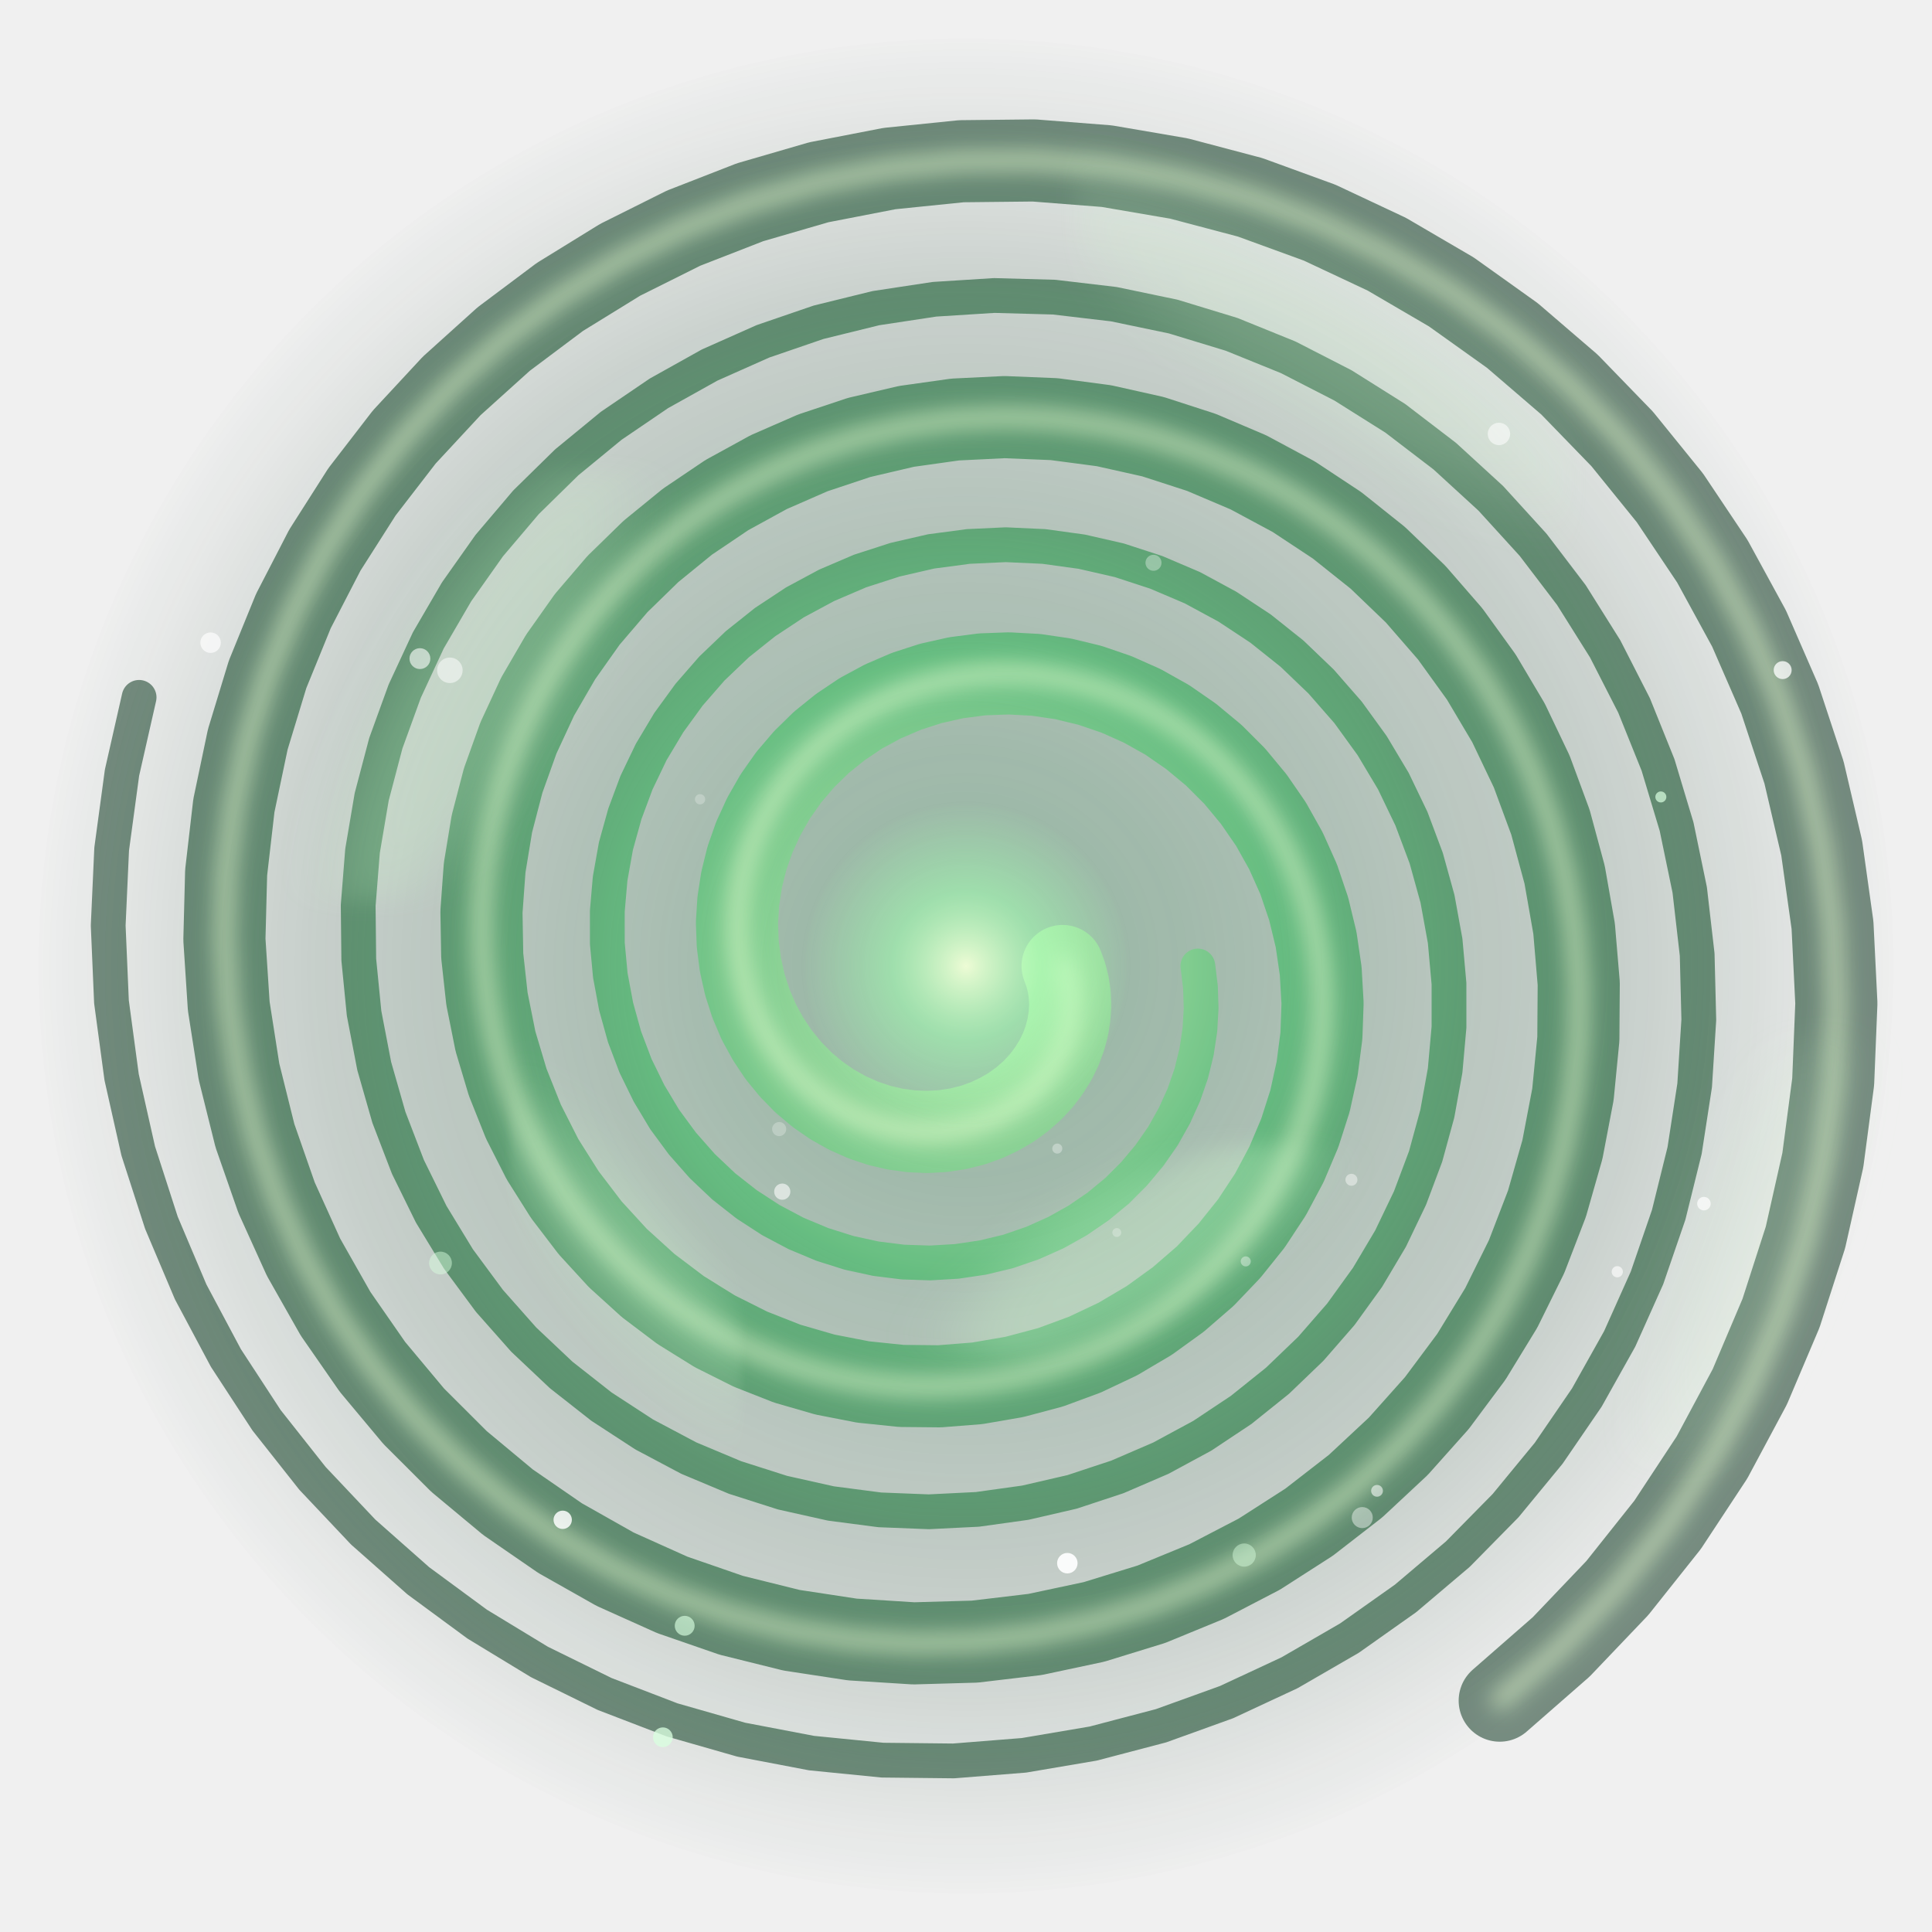
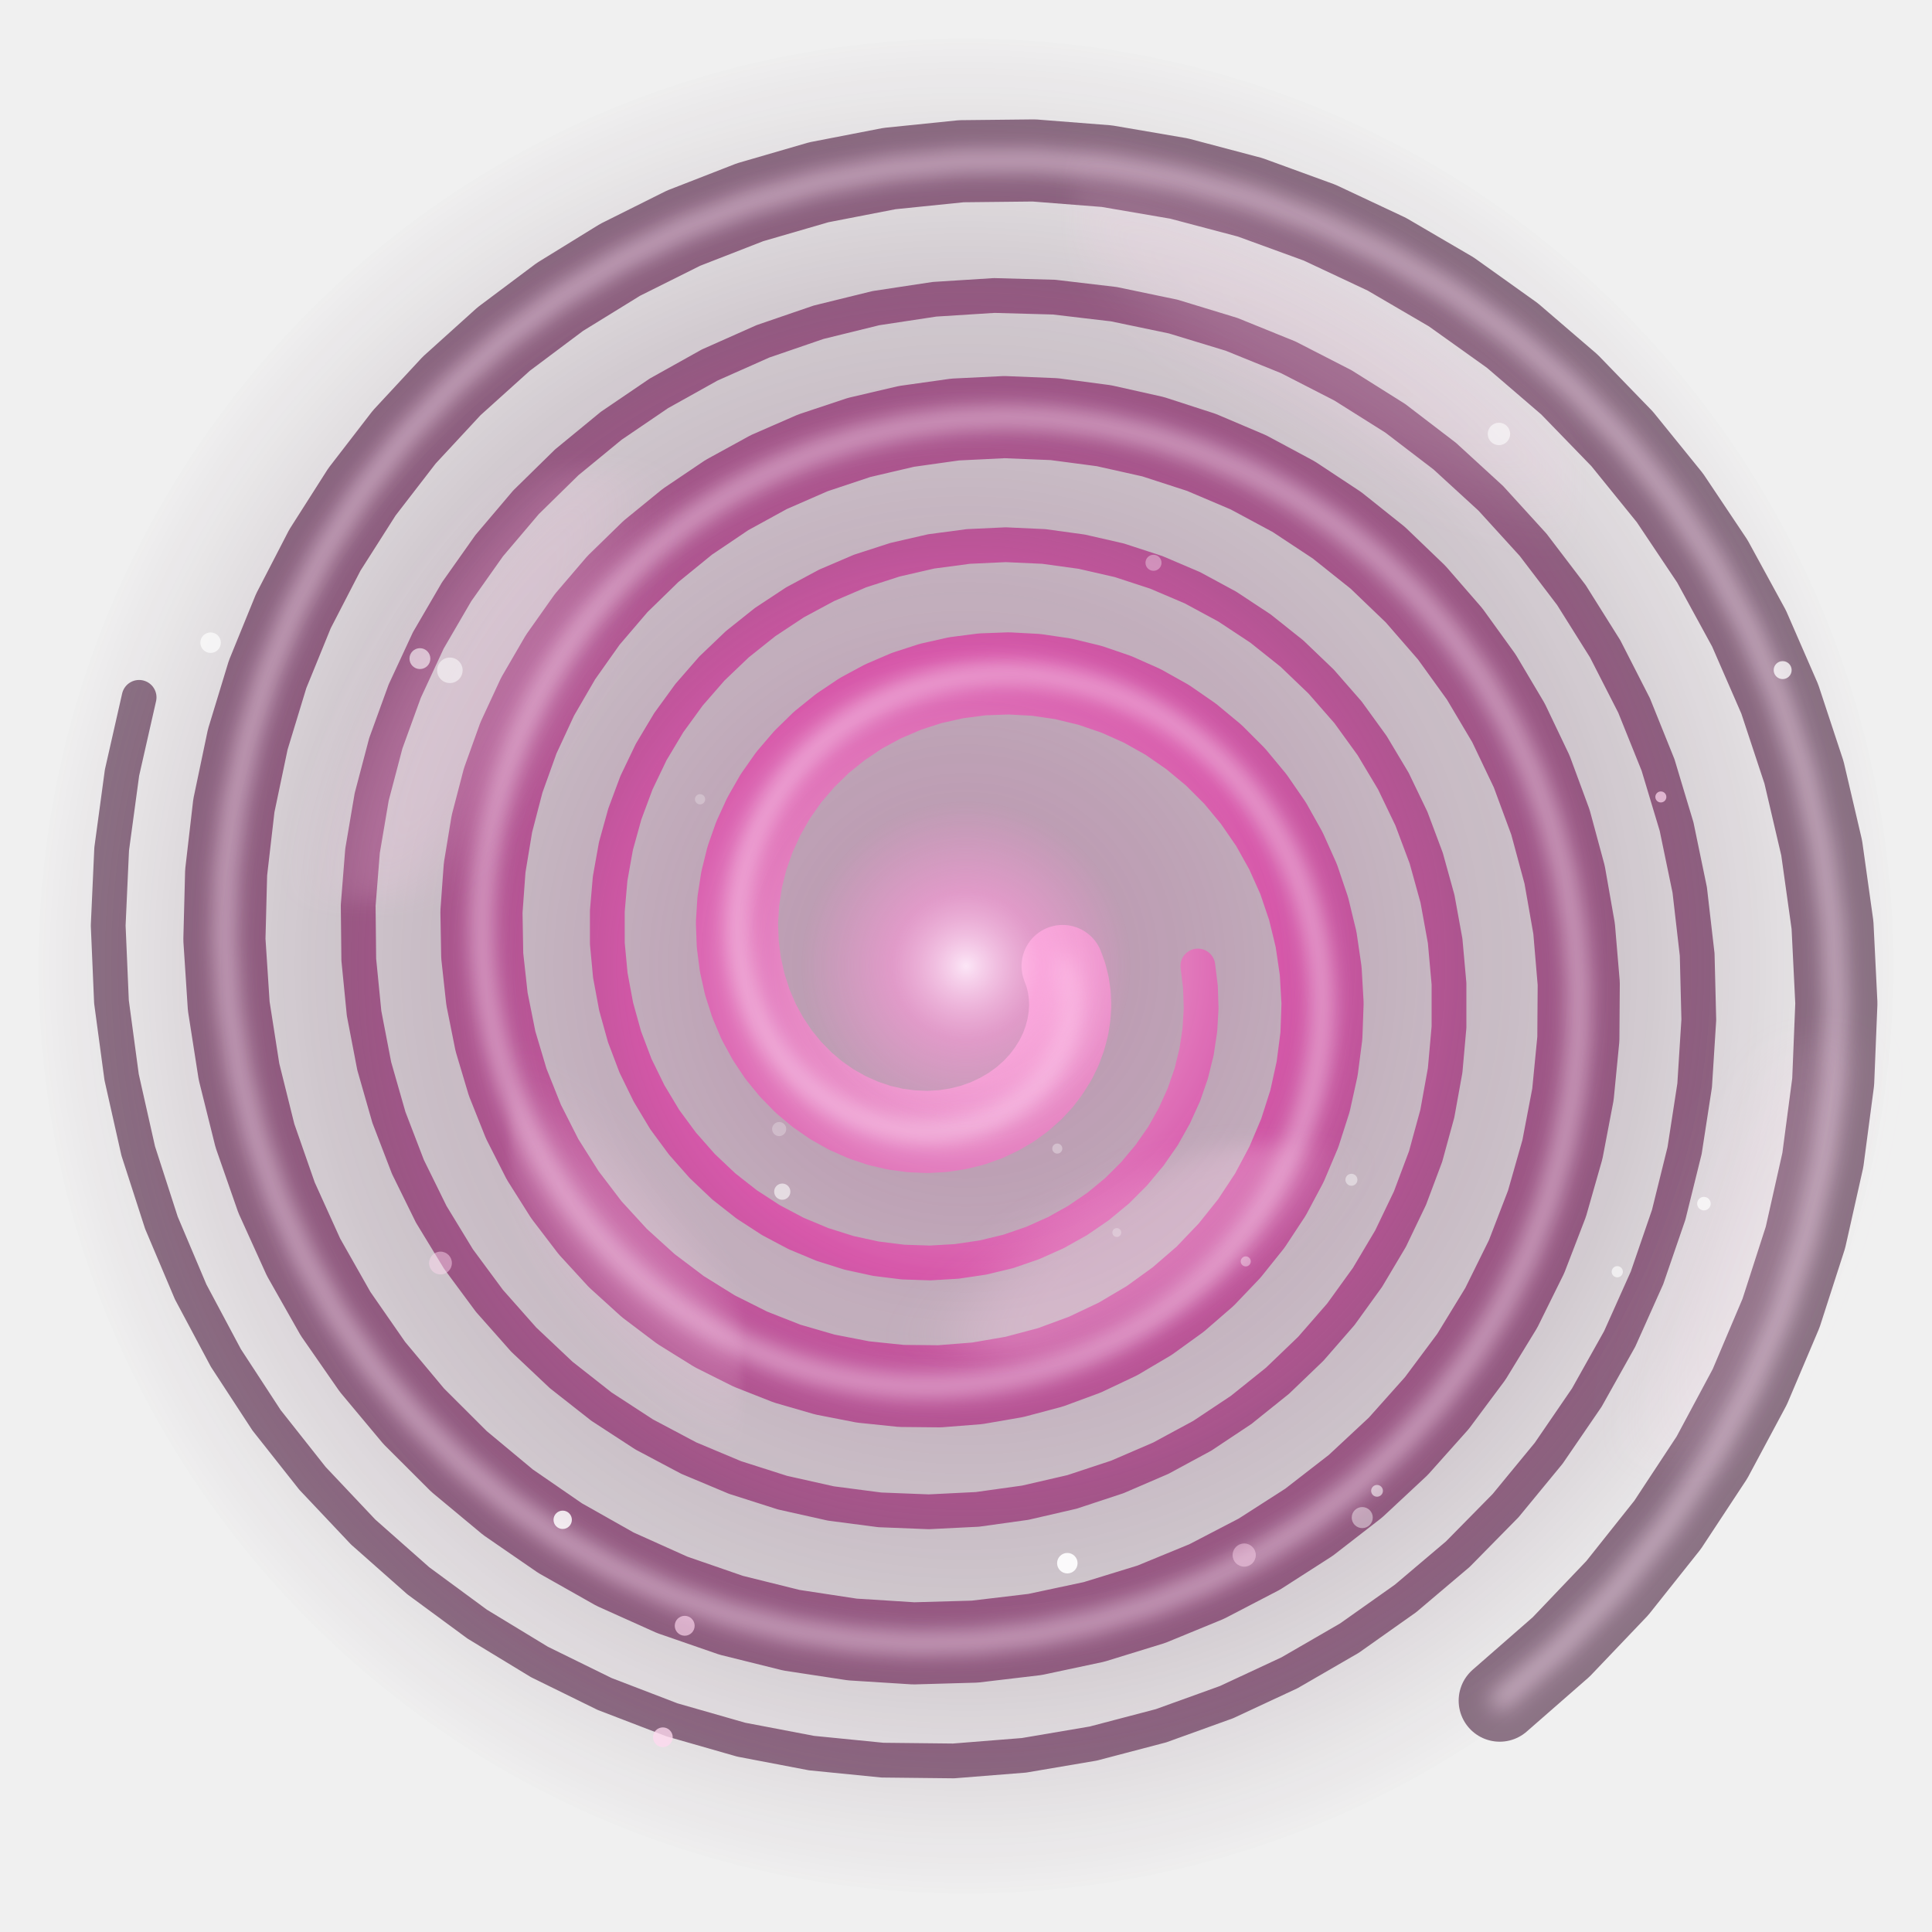
<svg xmlns="http://www.w3.org/2000/svg" viewBox="0 0 200 200">
  <defs>
    <radialGradient id="coreGlow" cx="50%" cy="50%" r="50%">
-       <stop offset="0%" stop-color="#f2ffd8" stop-opacity="0.95" />
-       <stop offset="45%" stop-color="#a6ffb4" stop-opacity="0.55" />
-       <stop offset="100%" stop-color="#a6ffb4" stop-opacity="0" />
+       <stop offset="0%" stop-color="#ffeafa" stop-opacity="0.95" />
+       <stop offset="45%" stop-color="#ff9fdd" stop-opacity="0.55" />
+       <stop offset="100%" stop-color="#ff9fdd" stop-opacity="0" />
    </radialGradient>
    <radialGradient id="fieldGlow" cx="50%" cy="50%" r="50%">
-       <stop offset="0%" stop-color="#1c6b3b" stop-opacity="0.45" />
-       <stop offset="70%" stop-color="#0d3a22" stop-opacity="0.18" />
-       <stop offset="100%" stop-color="#0d3a22" stop-opacity="0" />
+       <stop offset="0%" stop-color="#7a1a5c" stop-opacity="0.45" />
+       <stop offset="70%" stop-color="#3a0d2e" stop-opacity="0.18" />
+       <stop offset="100%" stop-color="#3a0d2e" stop-opacity="0" />
    </radialGradient>
    <filter id="blurSoft" x="-60%" y="-60%" width="220%" height="220%">
      <feGaussianBlur stdDeviation="1.1" />
    </filter>
    <filter id="blurWide" x="-60%" y="-60%" width="220%" height="220%">
      <feGaussianBlur stdDeviation="2.6" />
    </filter>
    <radialGradient id="ribbonFade" gradientUnits="userSpaceOnUse" cx="100" cy="100" r="92">
-       <stop offset="0%" stop-color="#c9f7b8" stop-opacity="0.98" />
-       <stop offset="35%" stop-color="#5fbd7c" stop-opacity="0.9" />
-       <stop offset="100%" stop-color="#123a24" stop-opacity="0.55" />
+       <stop offset="0%" stop-color="#ffd0ec" stop-opacity="0.98" />
+       <stop offset="35%" stop-color="#d94fa8" stop-opacity="0.9" />
+       <stop offset="100%" stop-color="#3a0d2e" stop-opacity="0.55" />
    </radialGradient>
  </defs>
  <circle cx="100" cy="100" r="96" fill="url(#fieldGlow)" />
  <path d="M 110.00 100.00 L 110.34 100.93 L 110.59 101.93 L 110.74 102.97 L 110.79 104.06 L 110.72 105.18 L 110.54 106.32 L 110.24 107.46 L 109.82 108.61 L 109.27 109.73 L 108.59 110.82 L 107.80 111.87 L 106.88 112.86 L 105.84 113.78 L 104.70 114.61 L 103.45 115.34 L 102.11 115.97 L 100.68 116.48 L 99.18 116.85 L 97.62 117.09 L 96.01 117.18 L 94.36 117.11 L 92.69 116.89 L 91.02 116.50 L 89.36 115.94 L 87.74 115.22 L 86.15 114.33 L 84.63 113.28 L 83.19 112.07 L 81.85 110.70 L 80.61 109.19 L 79.51 107.54 L 78.54 105.77 L 77.74 103.89 L 77.10 101.90 L 76.64 99.83 L 76.37 97.70 L 76.29 95.51 L 76.43 93.30 L 76.77 91.07 L 77.32 88.85 L 78.09 86.66 L 79.07 84.52 L 80.26 82.44 L 81.65 80.46 L 83.25 78.59 L 85.03 76.85 L 86.99 75.27 L 89.12 73.84 L 91.40 72.61 L 93.82 71.57 L 96.35 70.75 L 98.98 70.16 L 101.68 69.81 L 104.44 69.71 L 107.24 69.86 L 110.04 70.27 L 112.82 70.94 L 115.57 71.88 L 118.24 73.07 L 120.83 74.52 L 123.30 76.23 L 125.64 78.17 L 127.81 80.34 L 129.79 82.73 L 131.57 85.31 L 133.12 88.08 L 134.43 91.00 L 135.47 94.07 L 136.24 97.25 L 136.72 100.52 L 136.91 103.86 L 136.79 107.24 L 136.35 110.62 L 135.61 113.98 L 134.55 117.29 L 133.18 120.53 L 131.51 123.66 L 129.54 126.65 L 127.28 129.47 L 124.76 132.11 L 121.98 134.52 L 118.96 136.70 L 115.73 138.61 L 112.31 140.23 L 108.73 141.55 L 105.00 142.54 L 101.17 143.20 L 97.26 143.51 L 93.31 143.47 L 89.34 143.06 L 85.39 142.29 L 81.49 141.16 L 77.68 139.66 L 73.99 137.81 L 70.45 135.61 L 67.10 133.08 L 63.97 130.24 L 61.09 127.10 L 58.48 123.68 L 56.17 120.02 L 54.19 116.12 L 52.56 112.04 L 51.29 107.79 L 50.41 103.40 L 49.92 98.93 L 49.84 94.39 L 50.17 89.83 L 50.92 85.28 L 52.09 80.79 L 53.67 76.39 L 55.65 72.12 L 58.03 68.02 L 60.79 64.12 L 63.92 60.46 L 67.39 57.08 L 71.17 54.00 L 75.25 51.25 L 79.59 48.87 L 84.15 46.88 L 88.92 45.29 L 93.83 44.14 L 98.87 43.43 L 103.98 43.18 L 109.13 43.39 L 114.28 44.07 L 119.37 45.21 L 124.37 46.83 L 129.24 48.90 L 133.93 51.42 L 138.41 54.38 L 142.62 57.74 L 146.54 61.50 L 150.12 65.62 L 153.34 70.08 L 156.16 74.83 L 158.56 79.86 L 160.50 85.11 L 161.97 90.55 L 162.95 96.13 L 163.43 101.81 L 163.39 107.55 L 162.83 113.29 L 161.74 119.00 L 160.14 124.61 L 158.03 130.09 L 155.41 135.39 L 152.31 140.46 L 148.74 145.25 L 144.74 149.73 L 140.32 153.85 L 135.51 157.58 L 130.37 160.88 L 124.91 163.72 L 119.19 166.07 L 113.25 167.90 L 107.14 169.20 L 100.90 169.94 L 94.58 170.12 L 88.24 169.72 L 81.93 168.76 L 75.69 167.21 L 69.59 165.10 L 63.67 162.44 L 57.99 159.23 L 52.59 155.51 L 47.52 151.29 L 42.83 146.61 L 38.56 141.50 L 34.74 136.00 L 31.42 130.14 L 28.63 123.98 L 26.39 117.56 L 24.74 110.93 L 23.68 104.15 L 23.23 97.26 L 23.41 90.32 L 24.21 83.40 L 25.65 76.54 L 27.70 69.81 L 30.37 63.26 L 33.63 56.95 L 37.47 50.92 L 41.85 45.24 L 46.76 39.95 L 52.14 35.10 L 57.96 30.74 L 64.19 26.90 L 70.76 23.62 L 77.64 20.94 L 84.76 18.87 L 92.08 17.45 L 99.52 16.69 L 107.04 16.61 L 114.57 17.20 L 122.05 18.48 L 129.42 20.43 L 136.61 23.05 L 143.57 26.32 L 150.24 30.22 L 156.56 34.73 L 162.47 39.81 L 167.92 45.43 L 172.87 51.54 L 177.26 58.10 L 181.06 65.06 L 184.24 72.36 L 186.75 79.96 L 188.58 87.78 L 189.70 95.77 L 190.10 103.86 L 189.77 111.99 L 188.70 120.09 L 186.90 128.10 L 184.37 135.94 L 181.14 143.56 L 177.22 150.88 L 172.63 157.85 L 167.42 164.40 L 161.61 170.49 L 155.25 176.05" fill="none" stroke="url(#ribbonFade)" stroke-width="8.5" stroke-linecap="round" stroke-linejoin="round" />
-   <path d="M 110.00 100.00 L 110.34 100.93 L 110.59 101.93 L 110.74 102.97 L 110.79 104.06 L 110.72 105.18 L 110.54 106.32 L 110.24 107.46 L 109.82 108.61 L 109.27 109.73 L 108.59 110.82 L 107.80 111.87 L 106.88 112.86 L 105.84 113.78 L 104.70 114.61 L 103.45 115.34 L 102.11 115.97 L 100.68 116.48 L 99.18 116.85 L 97.62 117.09 L 96.01 117.18 L 94.36 117.11 L 92.69 116.89 L 91.02 116.50 L 89.36 115.94 L 87.74 115.22 L 86.15 114.33 L 84.63 113.28 L 83.19 112.07 L 81.85 110.70 L 80.61 109.19 L 79.51 107.54 L 78.54 105.77 L 77.74 103.89 L 77.10 101.90 L 76.64 99.83 L 76.37 97.70 L 76.29 95.51 L 76.43 93.30 L 76.77 91.07 L 77.32 88.85 L 78.09 86.66 L 79.07 84.52 L 80.26 82.44 L 81.65 80.46 L 83.25 78.59 L 85.03 76.85 L 86.99 75.27 L 89.12 73.84 L 91.40 72.61 L 93.82 71.57 L 96.35 70.75 L 98.98 70.16 L 101.68 69.81 L 104.44 69.71 L 107.24 69.86 L 110.04 70.27 L 112.82 70.94 L 115.57 71.88 L 118.24 73.07 L 120.83 74.52 L 123.30 76.23 L 125.64 78.17 L 127.81 80.34 L 129.79 82.73 L 131.57 85.31 L 133.12 88.08 L 134.43 91.00 L 135.47 94.07 L 136.24 97.25 L 136.72 100.52 L 136.91 103.86 L 136.79 107.24 L 136.35 110.62 L 135.61 113.98 L 134.55 117.29 L 133.18 120.53 L 131.51 123.66 L 129.54 126.65 L 127.28 129.47 L 124.76 132.11 L 121.98 134.52 L 118.96 136.70 L 115.73 138.61 L 112.31 140.23 L 108.73 141.55 L 105.00 142.54 L 101.17 143.20 L 97.26 143.51 L 93.31 143.47 L 89.34 143.06 L 85.39 142.29 L 81.49 141.16 L 77.68 139.66 L 73.99 137.81 L 70.45 135.61 L 67.10 133.08 L 63.97 130.24 L 61.09 127.10 L 58.48 123.68 L 56.17 120.02 L 54.19 116.12 L 52.56 112.04 L 51.29 107.79 L 50.41 103.40 L 49.92 98.93 L 49.84 94.39 L 50.17 89.83 L 50.92 85.28 L 52.09 80.79 L 53.67 76.39 L 55.65 72.12 L 58.03 68.02 L 60.79 64.12 L 63.92 60.46 L 67.39 57.08 L 71.17 54.00 L 75.25 51.25 L 79.59 48.87 L 84.15 46.88 L 88.92 45.29 L 93.83 44.14 L 98.87 43.43 L 103.98 43.18 L 109.13 43.39 L 114.28 44.07 L 119.37 45.21 L 124.37 46.83 L 129.24 48.90 L 133.93 51.42 L 138.41 54.38 L 142.62 57.74 L 146.54 61.50 L 150.12 65.62 L 153.34 70.08 L 156.16 74.83 L 158.56 79.86 L 160.50 85.11 L 161.97 90.55 L 162.95 96.13 L 163.43 101.81 L 163.39 107.55 L 162.83 113.29 L 161.74 119.00 L 160.14 124.61 L 158.03 130.09 L 155.41 135.39 L 152.31 140.46 L 148.74 145.25 L 144.74 149.73 L 140.32 153.85 L 135.51 157.58 L 130.37 160.88 L 124.91 163.72 L 119.19 166.07 L 113.25 167.90 L 107.14 169.20 L 100.90 169.94 L 94.58 170.12 L 88.24 169.72 L 81.93 168.76 L 75.69 167.21 L 69.59 165.10 L 63.67 162.44 L 57.99 159.23 L 52.59 155.51 L 47.52 151.29 L 42.83 146.61 L 38.56 141.50 L 34.74 136.00 L 31.42 130.14 L 28.63 123.98 L 26.39 117.56 L 24.74 110.93 L 23.68 104.15 L 23.23 97.26 L 23.41 90.32 L 24.21 83.40 L 25.65 76.54 L 27.70 69.81 L 30.37 63.26 L 33.63 56.95 L 37.47 50.92 L 41.85 45.24 L 46.76 39.95 L 52.14 35.10 L 57.96 30.74 L 64.19 26.90 L 70.76 23.62 L 77.64 20.94 L 84.76 18.87 L 92.08 17.45 L 99.52 16.69 L 107.04 16.61 L 114.57 17.20 L 122.05 18.48 L 129.42 20.43 L 136.61 23.05 L 143.57 26.32 L 150.24 30.22 L 156.56 34.73 L 162.47 39.81 L 167.92 45.43 L 172.87 51.54 L 177.26 58.10 L 181.06 65.06 L 184.24 72.36 L 186.75 79.96 L 188.58 87.78 L 189.70 95.77 L 190.10 103.86 L 189.77 111.99 L 188.70 120.09 L 186.90 128.10 L 184.37 135.94 L 181.14 143.56 L 177.22 150.88 L 172.63 157.85 L 167.42 164.40 L 161.61 170.49 L 155.25 176.05" fill="none" stroke="rgb(232,255,210)" stroke-width="1.87" stroke-linecap="round" stroke-linejoin="round" opacity="0.6" filter="url(#blurSoft)" />
+   <path d="M 110.00 100.00 L 110.34 100.93 L 110.59 101.93 L 110.74 102.97 L 110.79 104.06 L 110.72 105.18 L 110.54 106.32 L 110.24 107.46 L 109.82 108.61 L 109.27 109.73 L 108.59 110.82 L 107.80 111.87 L 106.88 112.86 L 105.84 113.78 L 104.70 114.61 L 103.45 115.34 L 102.11 115.97 L 100.68 116.48 L 99.18 116.85 L 97.62 117.09 L 96.01 117.18 L 94.36 117.11 L 92.69 116.89 L 91.02 116.50 L 89.36 115.94 L 87.74 115.22 L 86.15 114.33 L 84.63 113.28 L 83.19 112.07 L 81.85 110.70 L 80.61 109.19 L 79.51 107.54 L 78.54 105.77 L 77.74 103.89 L 77.10 101.90 L 76.64 99.83 L 76.37 97.70 L 76.29 95.51 L 76.43 93.30 L 76.77 91.07 L 77.32 88.85 L 78.09 86.66 L 79.07 84.52 L 80.26 82.44 L 81.65 80.46 L 83.25 78.59 L 85.03 76.85 L 86.99 75.27 L 89.12 73.84 L 91.40 72.61 L 93.82 71.57 L 96.35 70.75 L 98.98 70.16 L 101.68 69.81 L 104.44 69.71 L 107.24 69.86 L 110.04 70.27 L 112.82 70.94 L 115.57 71.88 L 118.24 73.07 L 120.83 74.52 L 123.30 76.23 L 125.64 78.17 L 127.81 80.34 L 129.79 82.73 L 131.57 85.31 L 133.12 88.08 L 134.43 91.00 L 135.47 94.07 L 136.24 97.25 L 136.72 100.52 L 136.91 103.86 L 136.79 107.24 L 136.35 110.62 L 135.61 113.98 L 134.55 117.29 L 133.18 120.53 L 131.51 123.66 L 129.54 126.65 L 127.28 129.47 L 124.76 132.11 L 121.98 134.52 L 118.96 136.70 L 115.73 138.61 L 112.31 140.23 L 108.73 141.55 L 105.00 142.54 L 101.17 143.20 L 97.26 143.51 L 93.31 143.47 L 89.34 143.06 L 85.39 142.29 L 81.49 141.16 L 77.68 139.66 L 73.99 137.81 L 70.45 135.61 L 67.10 133.08 L 63.97 130.24 L 61.09 127.10 L 58.48 123.68 L 56.17 120.02 L 54.19 116.12 L 52.56 112.04 L 51.29 107.79 L 50.41 103.40 L 49.92 98.93 L 49.84 94.39 L 50.17 89.83 L 50.92 85.28 L 52.09 80.79 L 53.67 76.39 L 55.65 72.12 L 58.03 68.02 L 60.79 64.12 L 63.92 60.46 L 67.39 57.08 L 71.17 54.00 L 75.25 51.25 L 79.59 48.87 L 84.15 46.88 L 88.92 45.29 L 93.83 44.14 L 98.87 43.43 L 103.98 43.18 L 109.13 43.39 L 114.28 44.07 L 119.37 45.21 L 124.37 46.83 L 129.24 48.90 L 133.93 51.42 L 138.41 54.38 L 142.62 57.74 L 146.54 61.50 L 150.12 65.62 L 153.34 70.08 L 156.16 74.83 L 158.56 79.86 L 160.50 85.11 L 161.97 90.55 L 162.95 96.13 L 163.43 101.81 L 163.39 107.55 L 162.83 113.29 L 161.74 119.00 L 160.14 124.61 L 158.03 130.09 L 155.41 135.39 L 152.31 140.46 L 148.74 145.25 L 144.74 149.73 L 140.32 153.85 L 135.51 157.58 L 130.37 160.88 L 124.91 163.72 L 119.19 166.07 L 113.25 167.90 L 107.14 169.20 L 100.90 169.94 L 94.58 170.12 L 88.24 169.72 L 81.93 168.76 L 75.69 167.21 L 69.59 165.10 L 63.67 162.44 L 57.99 159.23 L 52.59 155.51 L 47.52 151.29 L 42.83 146.61 L 38.56 141.50 L 34.74 136.00 L 31.42 130.14 L 28.63 123.98 L 26.39 117.56 L 24.74 110.93 L 23.68 104.15 L 23.23 97.26 L 23.41 90.32 L 24.21 83.40 L 25.65 76.54 L 27.70 69.81 L 30.37 63.26 L 33.63 56.95 L 37.47 50.92 L 41.85 45.24 L 46.76 39.95 L 52.14 35.10 L 57.96 30.74 L 64.19 26.90 L 70.76 23.62 L 77.64 20.94 L 84.76 18.87 L 92.08 17.45 L 99.52 16.69 L 107.04 16.61 L 114.57 17.20 L 122.05 18.48 L 129.42 20.43 L 136.61 23.05 L 143.57 26.32 L 150.24 30.22 L 156.56 34.73 L 162.47 39.81 L 167.92 45.43 L 172.87 51.54 L 177.26 58.10 L 181.06 65.06 L 184.24 72.36 L 186.75 79.96 L 188.58 87.78 L 189.70 95.77 L 190.10 103.86 L 189.77 111.99 L 188.70 120.09 L 186.90 128.10 L 184.37 135.94 L 181.14 143.56 L 177.22 150.88 L 172.63 157.85 L 167.42 164.40 L 161.61 170.49 L 155.25 176.05" fill="none" stroke="rgb(255,227,247)" stroke-width="1.87" stroke-linecap="round" stroke-linejoin="round" opacity="0.6" filter="url(#blurSoft)" />
  <path d="M 124.00 100.00 L 124.27 102.17 L 124.34 104.38 L 124.21 106.62 L 123.87 108.88 L 123.32 111.12 L 122.55 113.34 L 121.57 115.50 L 120.39 117.60 L 119.00 119.60 L 117.41 121.50 L 115.64 123.27 L 113.68 124.89 L 111.56 126.34 L 109.29 127.61 L 106.89 128.68 L 104.36 129.55 L 101.74 130.18 L 99.04 130.58 L 96.28 130.74 L 93.49 130.65 L 90.68 130.30 L 87.88 129.69 L 85.12 128.82 L 82.42 127.69 L 79.81 126.31 L 77.30 124.68 L 74.93 122.82 L 72.71 120.72 L 70.66 118.40 L 68.81 115.89 L 67.19 113.19 L 65.79 110.33 L 64.65 107.32 L 63.78 104.19 L 63.18 100.96 L 62.87 97.66 L 62.87 94.32 L 63.16 90.95 L 63.76 87.59 L 64.68 84.27 L 65.89 81.02 L 67.41 77.85 L 69.23 74.81 L 71.33 71.92 L 73.70 69.20 L 76.33 66.69 L 79.20 64.40 L 82.29 62.36 L 85.58 60.59 L 89.04 59.11 L 92.66 57.94 L 96.40 57.08 L 100.23 56.57 L 104.12 56.39 L 108.05 56.57 L 111.98 57.11 L 115.87 58.00 L 119.70 59.25 L 123.43 60.84 L 127.04 62.79 L 130.48 65.06 L 133.73 67.65 L 136.76 70.55 L 139.54 73.73 L 142.04 77.18 L 144.24 80.86 L 146.11 84.75 L 147.64 88.83 L 148.81 93.05 L 149.60 97.40 L 150.00 101.83 L 150.00 106.32 L 149.60 110.81 L 148.79 115.29 L 147.58 119.71 L 145.96 124.03 L 143.95 128.22 L 141.56 132.24 L 138.80 136.06 L 135.69 139.63 L 132.24 142.94 L 128.49 145.95 L 124.46 148.63 L 120.17 150.95 L 115.67 152.89 L 110.98 154.44 L 106.13 155.56 L 101.18 156.25 L 96.15 156.50 L 91.08 156.30 L 86.02 155.64 L 81.01 154.52 L 76.09 152.95 L 71.30 150.94 L 66.68 148.49 L 62.26 145.61 L 58.10 142.34 L 54.22 138.68 L 50.67 134.67 L 47.46 130.33 L 44.64 125.70 L 42.23 120.80 L 40.26 115.67 L 38.74 110.36 L 37.69 104.90 L 37.14 99.34 L 37.08 93.72 L 37.53 88.08 L 38.48 82.48 L 39.94 76.94 L 41.90 71.54 L 44.34 66.29 L 47.27 61.26 L 50.64 56.49 L 54.45 52.00 L 58.67 47.86 L 63.27 44.08 L 68.21 40.72 L 73.46 37.79 L 78.99 35.33 L 84.74 33.36 L 90.67 31.90 L 96.74 30.98 L 102.91 30.59 L 109.12 30.76 L 115.31 31.49 L 121.45 32.77 L 127.49 34.61 L 133.36 36.99 L 139.03 39.90 L 144.45 43.31 L 149.56 47.22 L 154.33 51.59 L 158.71 56.40 L 162.67 61.60 L 166.16 67.16 L 169.16 73.03 L 171.64 79.19 L 173.56 85.57 L 174.92 92.13 L 175.69 98.81 L 175.86 105.57 L 175.43 112.35 L 174.39 119.10 L 172.74 125.76 L 170.50 132.28 L 167.67 138.60 L 164.27 144.67 L 160.32 150.44 L 155.86 155.86 L 150.91 160.89 L 145.50 165.47 L 139.69 169.58 L 133.50 173.16 L 126.98 176.20 L 120.19 178.65 L 113.18 180.49 L 106.00 181.71 L 98.71 182.29 L 91.36 182.21 L 84.01 181.48 L 76.73 180.09 L 69.57 178.04 L 62.59 175.36 L 55.85 172.05 L 49.40 168.13 L 43.30 163.64 L 37.60 158.60 L 32.35 153.04 L 27.59 147.02 L 23.38 140.57 L 19.74 133.74 L 16.71 126.58 L 14.31 119.15 L 12.59 111.51 L 11.54 103.71 L 11.20 95.81 L 11.56 87.89 L 12.63 79.99 L 14.40 72.19" fill="none" stroke="url(#ribbonFade)" stroke-width="3.6" stroke-linecap="round" stroke-linejoin="round" />
-   <ellipse cx="117.00" cy="129.44" rx="20" ry="6" fill="#d3ffd0" opacity="0.28" filter="url(#blurWide)" transform="rotate(150.0 117.00 129.44)" />
-   <ellipse cx="49.77" cy="71.00" rx="26" ry="7" fill="#d3ffd0" opacity="0.22" filter="url(#blurWide)" transform="rotate(300.0 49.77 71.00)" />
-   <ellipse cx="137.00" cy="35.91" rx="30" ry="6" fill="#d3ffd0" opacity="0.18" filter="url(#blurWide)" transform="rotate(390.0 137.00 35.91)" />
-   <ellipse cx="64.76" cy="129.57" rx="18" ry="5" fill="#d3ffd0" opacity="0.24" filter="url(#blurWide)" transform="rotate(230.0 64.76 129.57)" />
-   <ellipse cx="180.81" cy="129.41" rx="24" ry="5" fill="#d3ffd0" opacity="0.14" filter="url(#blurWide)" transform="rotate(110.0 180.81 129.41)" />
+   <ellipse cx="117.00" cy="129.44" rx="20" ry="6" fill="#ffd0ec" opacity="0.28" filter="url(#blurWide)" transform="rotate(150.0 117.00 129.44)" />
+   <ellipse cx="49.77" cy="71.00" rx="26" ry="7" fill="#ffd0ec" opacity="0.22" filter="url(#blurWide)" transform="rotate(300.0 49.77 71.00)" />
+   <ellipse cx="137.00" cy="35.91" rx="30" ry="6" fill="#ffd0ec" opacity="0.18" filter="url(#blurWide)" transform="rotate(390.0 137.00 35.91)" />
+   <ellipse cx="64.76" cy="129.57" rx="18" ry="5" fill="#ffd0ec" opacity="0.24" filter="url(#blurWide)" transform="rotate(230.0 64.76 129.57)" />
+   <ellipse cx="180.81" cy="129.41" rx="24" ry="5" fill="#ffd0ec" opacity="0.14" filter="url(#blurWide)" transform="rotate(110.0 180.81 129.41)" />
  <circle cx="100" cy="100" r="17" fill="url(#coreGlow)" />
  <circle cx="141.02" cy="157.10" r="1.09" fill="#ffffff" opacity="0.44" />
  <circle cx="46.57" cy="69.39" r="1.32" fill="#ffffff" opacity="0.52" />
  <circle cx="167.42" cy="131.65" r="0.58" fill="#ffffff" opacity="0.63" />
  <circle cx="110.49" cy="161.82" r="1.06" fill="#ffffff" opacity="0.92" />
  <circle cx="176.39" cy="124.60" r="0.70" fill="#ffffff" opacity="0.71" />
  <circle cx="142.55" cy="154.33" r="0.61" fill="#ffffff" opacity="0.57" />
  <circle cx="43.47" cy="68.18" r="1.08" fill="#ffffff" opacity="0.60" />
  <circle cx="21.80" cy="66.53" r="1.06" fill="#ffffff" opacity="0.67" />
-   <circle cx="70.88" cy="168.30" r="1.03" fill="#d9ffe0" opacity="0.65" />
-   <circle cx="128.80" cy="160.98" r="1.20" fill="#d9ffe0" opacity="0.45" />
+   <circle cx="70.88" cy="168.30" r="1.03" fill="#ffd9f0" opacity="0.65" />
+   <circle cx="128.80" cy="160.98" r="1.20" fill="#ffd9f0" opacity="0.45" />
  <circle cx="155.17" cy="44.92" r="1.16" fill="#ffffff" opacity="0.56" />
-   <circle cx="45.60" cy="130.75" r="1.18" fill="#d9ffe0" opacity="0.48" />
-   <circle cx="171.93" cy="82.50" r="0.57" fill="#d9ffe0" opacity="0.71" />
+   <circle cx="45.60" cy="130.75" r="1.18" fill="#ffd9f0" opacity="0.48" />
+   <circle cx="171.93" cy="82.50" r="0.57" fill="#ffd9f0" opacity="0.71" />
  <circle cx="58.25" cy="157.33" r="0.95" fill="#ffffff" opacity="0.84" />
  <circle cx="184.54" cy="69.37" r="0.93" fill="#ffffff" opacity="0.77" />
-   <circle cx="68.62" cy="179.84" r="1.02" fill="#d9ffe0" opacity="0.77" />
+   <circle cx="68.62" cy="179.84" r="1.02" fill="#ffd9f0" opacity="0.77" />
  <circle cx="80.66" cy="116.88" r="0.73" fill="#ffffff" opacity="0.26" />
  <circle cx="115.61" cy="127.59" r="0.46" fill="#ffffff" opacity="0.27" />
  <circle cx="128.96" cy="130.58" r="0.52" fill="#ffffff" opacity="0.39" />
  <circle cx="139.90" cy="122.13" r="0.62" fill="#ffffff" opacity="0.44" />
  <circle cx="119.41" cy="58.26" r="0.83" fill="#ffffff" opacity="0.35" />
  <circle cx="80.98" cy="123.36" r="0.84" fill="#ffffff" opacity="0.59" />
  <circle cx="109.45" cy="118.90" r="0.52" fill="#ffffff" opacity="0.33" />
  <circle cx="72.47" cy="82.74" r="0.53" fill="#ffffff" opacity="0.25" />
</svg>
